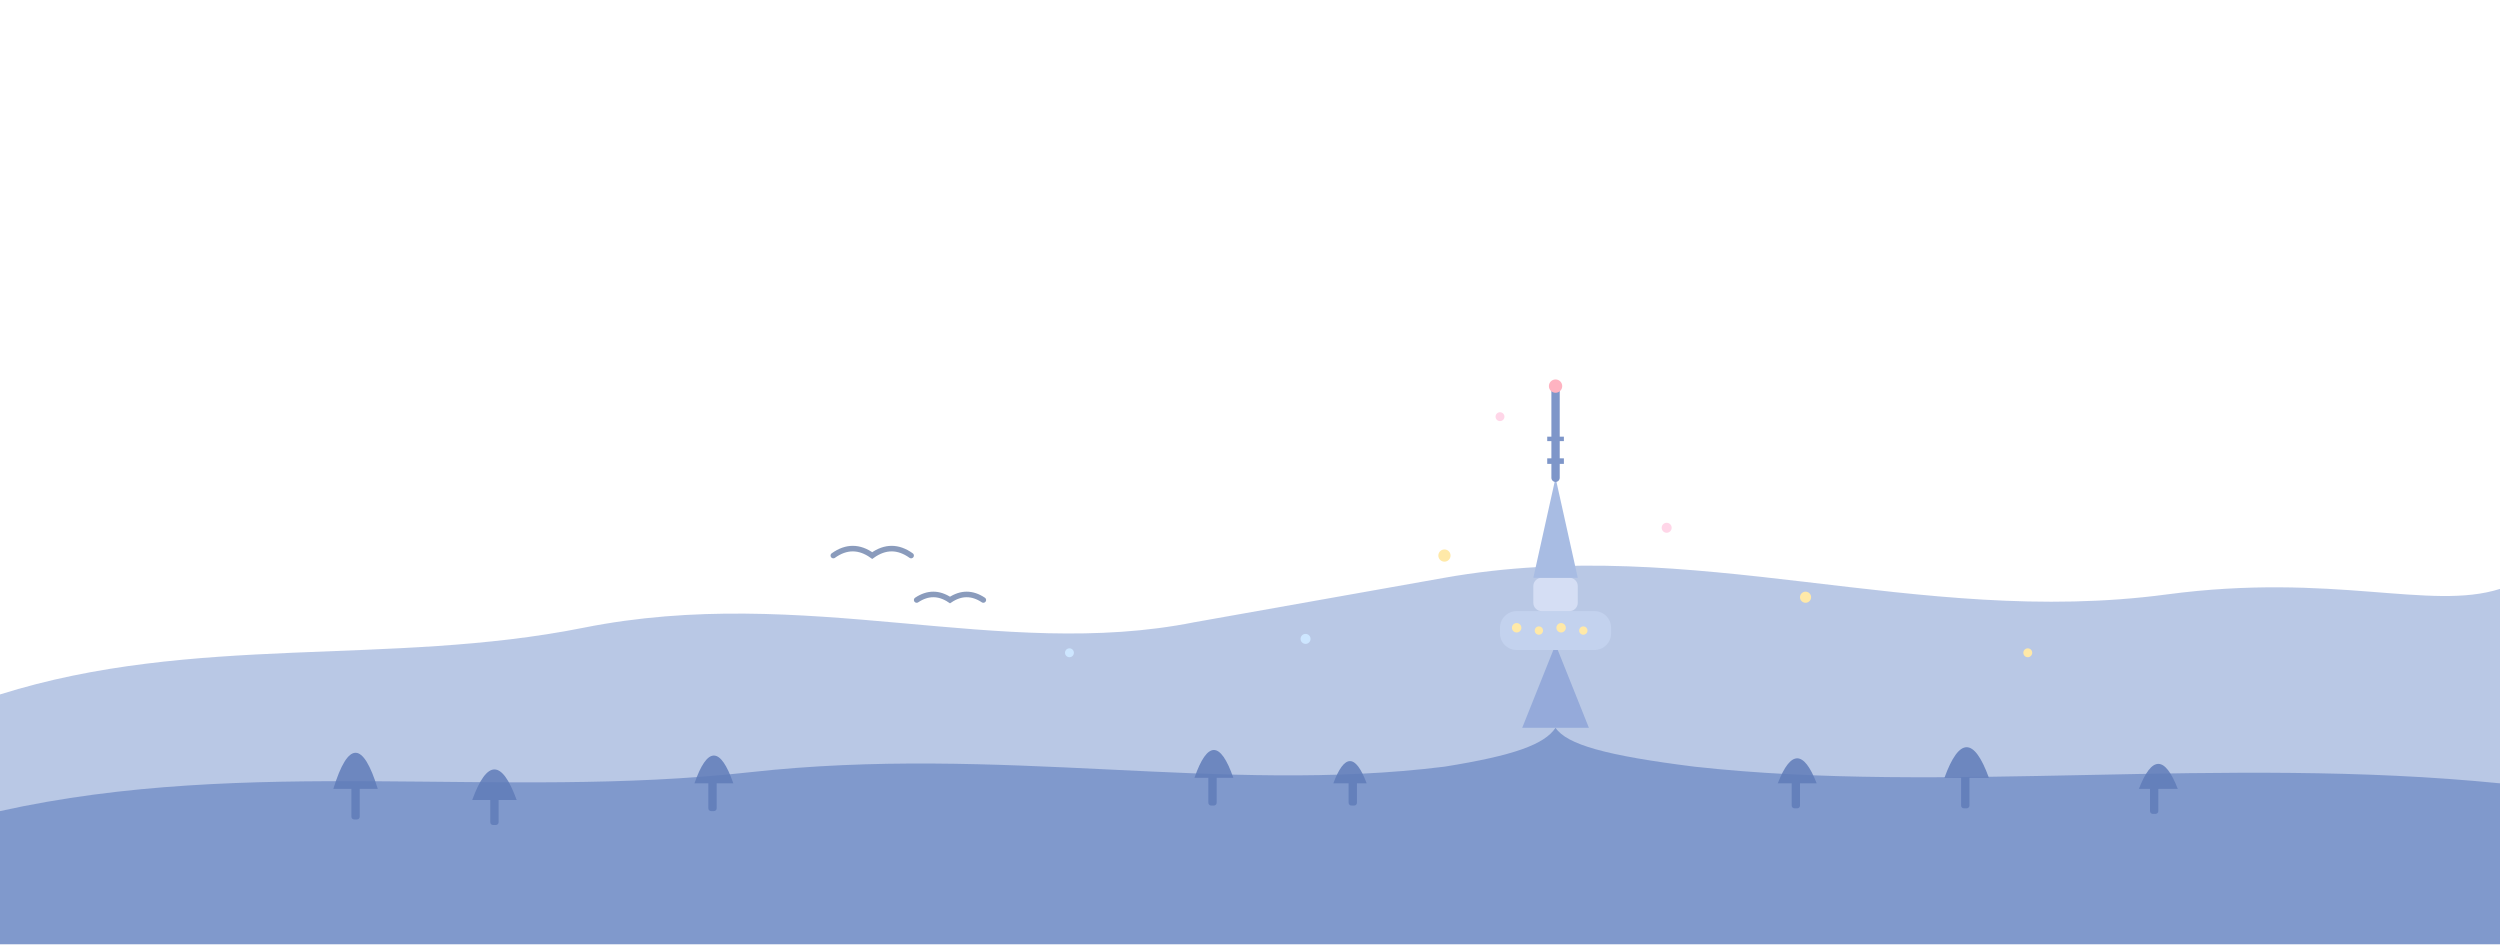
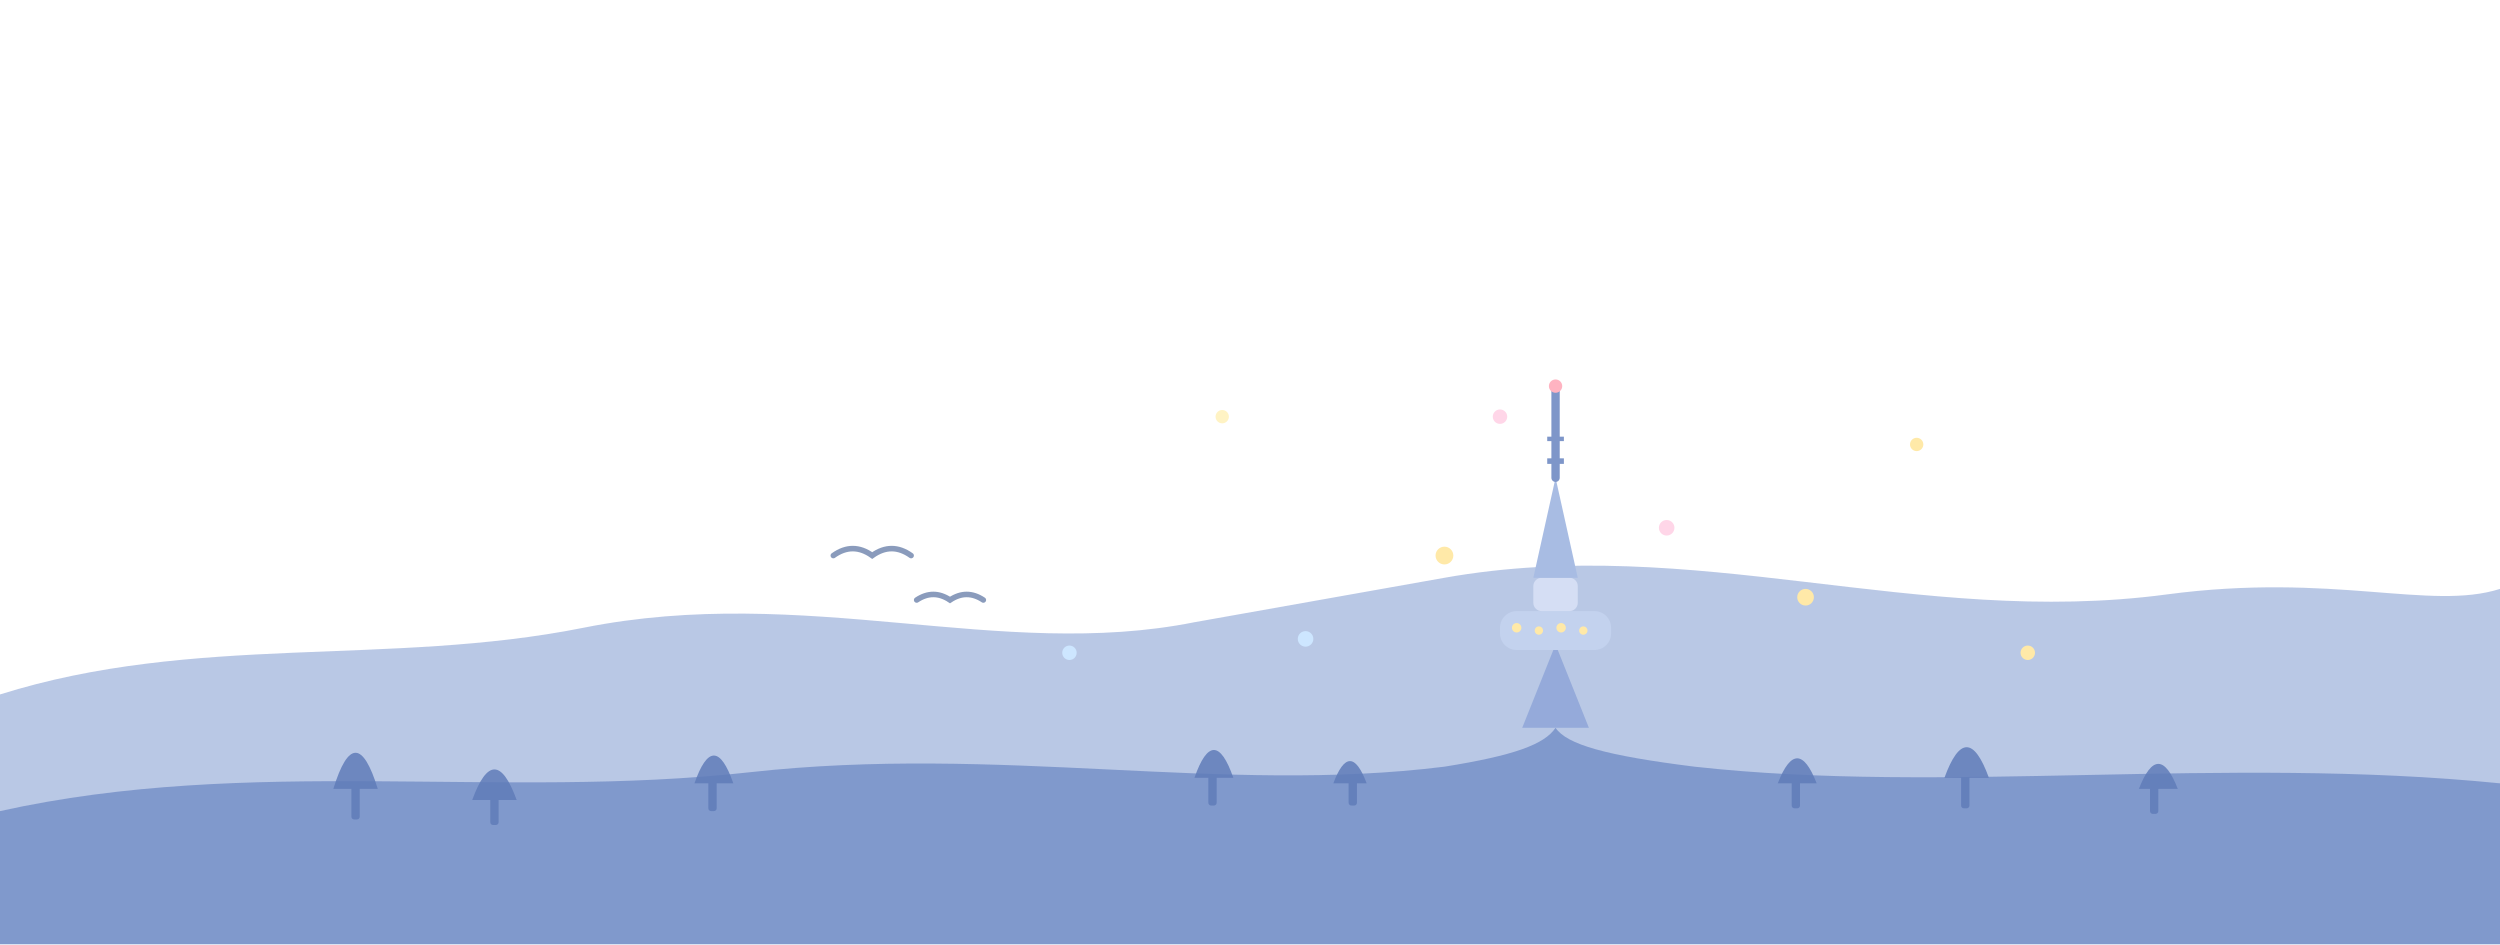
<svg xmlns="http://www.w3.org/2000/svg" viewBox="0 0 900 340" preserveAspectRatio="xMidYMax slice">
  <path d="M0 340V250C70 228 140 240 210 226C290 210 360 238 430 224L520 208C610 192 690 226 780 214C840 206 875 220 900 212V340Z" fill="#8BA3D4" opacity="0.6" />
  <path d="M0 340V292C90 272 180 288 270 278C360 268 440 286 520 276C545 272 556 268 560 262C564 268 578 272 610 276C700 286 800 272 900 282V340Z" fill="#6E89C4" opacity="0.75" />
  <g fill="#5F7BB8" opacity="0.85">
    <path d="M120 284 Q128 258 136 284Z" />
    <rect x="126.5" y="283" width="3" height="12" rx="1" />
    <path d="M170 288 Q178 266 186 288Z" />
    <rect x="176.5" y="287" width="3" height="10" rx="1" />
    <path d="M250 282 Q257 262 264 282Z" />
    <rect x="255" y="281" width="3" height="11" rx="1" />
    <path d="M700 280 Q708 258 716 280Z" />
    <rect x="706" y="279" width="3" height="12" rx="1" />
    <path d="M770 284 Q777 266 784 284Z" />
    <rect x="774" y="283" width="3" height="10" rx="1" />
    <path d="M430 280 Q437 260 444 280Z" />
    <rect x="435" y="279" width="3" height="11" rx="1" />
    <path d="M480 282 Q486 266 492 282Z" />
    <rect x="485.5" y="281" width="3" height="9" rx="1" />
    <path d="M640 282 Q647 264 654 282Z" />
    <rect x="645" y="281" width="3" height="10" rx="1" />
  </g>
  <g>
    <path d="M548 262 L560 232 L572 262Z" fill="#93A9D9" opacity="0.95" />
    <rect x="540" y="220" width="40" height="14" rx="6" fill="#C3D2EE" />
    <rect x="552" y="208" width="16" height="12" rx="3" fill="#D5DEF4" />
    <path d="M552 208 L560 172 L568 208Z" fill="#A8BCE3" />
    <line x1="560" y1="172" x2="560" y2="140" stroke="#7E96C9" stroke-width="3" stroke-linecap="round" />
    <line x1="557" y1="166" x2="563" y2="166" stroke="#7E96C9" stroke-width="2" />
    <line x1="557" y1="158" x2="563" y2="158" stroke="#7E96C9" stroke-width="1.6" />
    <circle cx="546" cy="226" r="1.7" fill="#FFE9A8">
      <animate attributeName="opacity" values="0.25;1;0.25" dur="2.2s" repeatCount="indefinite" />
    </circle>
    <circle cx="554" cy="227" r="1.5" fill="#FFE9A8">
      <animate attributeName="opacity" values="0.25;1;0.25" dur="1.7s" begin="0.5s" repeatCount="indefinite" />
    </circle>
    <circle cx="562" cy="226" r="1.7" fill="#FFE9A8">
      <animate attributeName="opacity" values="0.25;1;0.25" dur="2.6s" begin="0.9s" repeatCount="indefinite" />
    </circle>
    <circle cx="570" cy="227" r="1.5" fill="#FFE9A8">
      <animate attributeName="opacity" values="0.25;1;0.25" dur="1.9s" begin="1.3s" repeatCount="indefinite" />
    </circle>
    <circle cx="560" cy="139" r="2.4" fill="#FFB3C1">
      <animate attributeName="opacity" values="0.3;1;0.3" dur="1.4s" repeatCount="indefinite" />
    </circle>
  </g>
  <g stroke="#58719F" stroke-width="2" fill="none" stroke-linecap="round" opacity="0.7">
    <path d="M300 200 q7 -5 14 0 q7 -5 14 0">
      <animateMotion dur="16s" repeatCount="indefinite" path="M0,0 C60,-26 120,-26 200,-2 C-40,-16 -120,-10 -260,6" />
    </path>
    <path d="M330 216 q6 -4 12 0 q6 -4 12 0">
      <animateMotion dur="21s" begin="-6s" repeatCount="indefinite" path="M0,0 C70,-20 140,-20 220,-6 C-50,-12 -140,-6 -280,8" />
    </path>
  </g>
  <g>
-     <circle cx="520" cy="200" r="2.2" fill="#FFE9A8">
-       <animate attributeName="opacity" values="0;1;0" dur="1.6s" repeatCount="indefinite" />
-       <animate attributeName="r" values="1.2;2.6;1.2" dur="1.6s" repeatCount="indefinite" />
+     <circle cx="520" cy="200" r="3.2" fill="#FFE9A8">
+       <animate attributeName="opacity" values="0.15;1;0.15" dur="1.6s" repeatCount="indefinite" />
+       <animate attributeName="r" values="1.8;3.6;1.8" dur="1.6s" repeatCount="indefinite" />
    </circle>
-     <circle cx="600" cy="190" r="1.8" fill="#FFD6E8">
-       <animate attributeName="opacity" values="0;1;0" dur="2s" begin="0.7s" repeatCount="indefinite" />
-       <animate attributeName="r" values="1;2.2;1" dur="2s" begin="0.7s" repeatCount="indefinite" />
+     <circle cx="600" cy="190" r="2.8" fill="#FFD6E8">
+       <animate attributeName="opacity" values="0.15;1;0.15" dur="2s" begin="0.7s" repeatCount="indefinite" />
+       <animate attributeName="r" values="1.6;3.2;1.6" dur="2s" begin="0.7s" repeatCount="indefinite" />
    </circle>
-     <circle cx="470" cy="230" r="1.8" fill="#CDE6FF">
-       <animate attributeName="opacity" values="0;1;0" dur="1.8s" begin="1.1s" repeatCount="indefinite" />
-       <animate attributeName="r" values="1;2.2;1" dur="1.8s" begin="1.1s" repeatCount="indefinite" />
+     <circle cx="470" cy="230" r="2.8" fill="#CDE6FF">
+       <animate attributeName="opacity" values="0.15;1;0.15" dur="1.8s" begin="1.1s" repeatCount="indefinite" />
+       <animate attributeName="r" values="1.6;3.2;1.6" dur="1.8s" begin="1.1s" repeatCount="indefinite" />
    </circle>
-     <circle cx="650" cy="215" r="2" fill="#FFE9A8">
-       <animate attributeName="opacity" values="0;1;0" dur="2.3s" begin="0.4s" repeatCount="indefinite" />
-       <animate attributeName="r" values="1.2;2.4;1.2" dur="2.3s" begin="0.4s" repeatCount="indefinite" />
+     <circle cx="650" cy="215" r="3" fill="#FFE9A8">
+       <animate attributeName="opacity" values="0.15;1;0.15" dur="2.3s" begin="0.4s" repeatCount="indefinite" />
+       <animate attributeName="r" values="1.8;3.4;1.8" dur="2.3s" begin="0.4s" repeatCount="indefinite" />
    </circle>
-     <circle cx="540" cy="150" r="1.6" fill="#FFD6E8">
-       <animate attributeName="opacity" values="0;1;0" dur="1.9s" begin="1.5s" repeatCount="indefinite" />
-       <animate attributeName="r" values="1;2;1" dur="1.9s" begin="1.5s" repeatCount="indefinite" />
+     <circle cx="540" cy="150" r="2.6" fill="#FFD6E8">
+       <animate attributeName="opacity" values="0.15;1;0.15" dur="1.9s" begin="1.5s" repeatCount="indefinite" />
+       <animate attributeName="r" values="1.5;3;1.5" dur="1.9s" begin="1.5s" repeatCount="indefinite" />
    </circle>
-     <circle cx="385" cy="235" r="1.6" fill="#CDE6FF">
-       <animate attributeName="opacity" values="0;1;0" dur="2.6s" begin="0.9s" repeatCount="indefinite" />
-       <animate attributeName="r" values="1;2;1" dur="2.6s" begin="0.9s" repeatCount="indefinite" />
+     <circle cx="385" cy="235" r="2.6" fill="#CDE6FF">
+       <animate attributeName="opacity" values="0.15;1;0.15" dur="2.6s" begin="0.9s" repeatCount="indefinite" />
+       <animate attributeName="r" values="1.5;3;1.5" dur="2.6s" begin="0.9s" repeatCount="indefinite" />
    </circle>
-     <circle cx="730" cy="235" r="1.6" fill="#FFE9A8">
-       <animate attributeName="opacity" values="0;1;0" dur="2.1s" begin="1.8s" repeatCount="indefinite" />
-       <animate attributeName="r" values="1;2;1" dur="2.1s" begin="1.8s" repeatCount="indefinite" />
+     <circle cx="730" cy="235" r="2.6" fill="#FFE9A8">
+       <animate attributeName="opacity" values="0.15;1;0.15" dur="2.1s" begin="1.8s" repeatCount="indefinite" />
+       <animate attributeName="r" values="1.5;3;1.5" dur="2.1s" begin="1.8s" repeatCount="indefinite" />
    </circle>
-     <g stroke="#FFF3C4" stroke-width="1.6" stroke-linecap="round" opacity="0">
-       <animate attributeName="opacity" values="0;1;0" dur="2.4s" begin="0.6s" repeatCount="indefinite" />
-       <path d="M740 172 l8 0 M744 168 l0 8" />
+     <circle cx="440" cy="150" r="2.4" fill="#FFF3C4">
+       <animate attributeName="opacity" values="0.15;1;0.15" dur="2.4s" begin="0.2s" repeatCount="indefinite" />
+       <animate attributeName="r" values="1.4;2.8;1.4" dur="2.4s" begin="0.2s" repeatCount="indefinite" />
+     </circle>
+     <circle cx="690" cy="160" r="2.4" fill="#FFE9A8">
+       <animate attributeName="opacity" values="0.15;1;0.15" dur="3s" begin="1.3s" repeatCount="indefinite" />
+       <animate attributeName="r" values="1.4;2.8;1.4" dur="3s" begin="1.3s" repeatCount="indefinite" />
+     </circle>
+     <g stroke="#FFF3C4" stroke-width="2.2" stroke-linecap="round" opacity="0">
+       <animate attributeName="opacity" values="0;1;0" dur="2.2s" begin="0.4s" repeatCount="indefinite" />
+       <path d="M736 166 l14 0 M743 159 l0 14" />
    </g>
-     <g stroke="#FFE0EF" stroke-width="1.6" stroke-linecap="round" opacity="0">
-       <animate attributeName="opacity" values="0;1;0" dur="2.8s" begin="1.9s" repeatCount="indefinite" />
-       <path d="M445 195 l8 0 M449 191 l0 8" />
+     <g stroke="#FFE0EF" stroke-width="2.2" stroke-linecap="round" opacity="0">
+       <animate attributeName="opacity" values="0;1;0" dur="2.6s" begin="1.6s" repeatCount="indefinite" />
+       <path d="M441 189 l14 0 M448 182 l0 14" />
    </g>
-     <g stroke="#D6EBFF" stroke-width="1.6" stroke-linecap="round" opacity="0">
-       <animate attributeName="opacity" values="0;1;0" dur="2s" begin="2.6s" repeatCount="indefinite" />
-       <path d="M635 180 l8 0 M639 176 l0 8" />
+     <g stroke="#D6EBFF" stroke-width="2.2" stroke-linecap="round" opacity="0">
+       <animate attributeName="opacity" values="0;1;0" dur="2s" begin="2.4s" repeatCount="indefinite" />
+       <path d="M631 174 l14 0 M638 167 l0 14" />
+     </g>
+     <g stroke="#FFF3C4" stroke-width="2" stroke-linecap="round" opacity="0">
+       <animate attributeName="opacity" values="0;1;0" dur="2.8s" begin="3.1s" repeatCount="indefinite" />
+       <path d="M500 120 l12 0 M506 114 l0 12" />
+     </g>
+     <g stroke="#FFE0EF" stroke-width="2" stroke-linecap="round" opacity="0">
+       <animate attributeName="opacity" values="0;1;0" dur="2.4s" begin="1.2s" repeatCount="indefinite" />
+       <path d="M676 214 l12 0 M682 208 l0 12" />
    </g>
  </g>
</svg>
